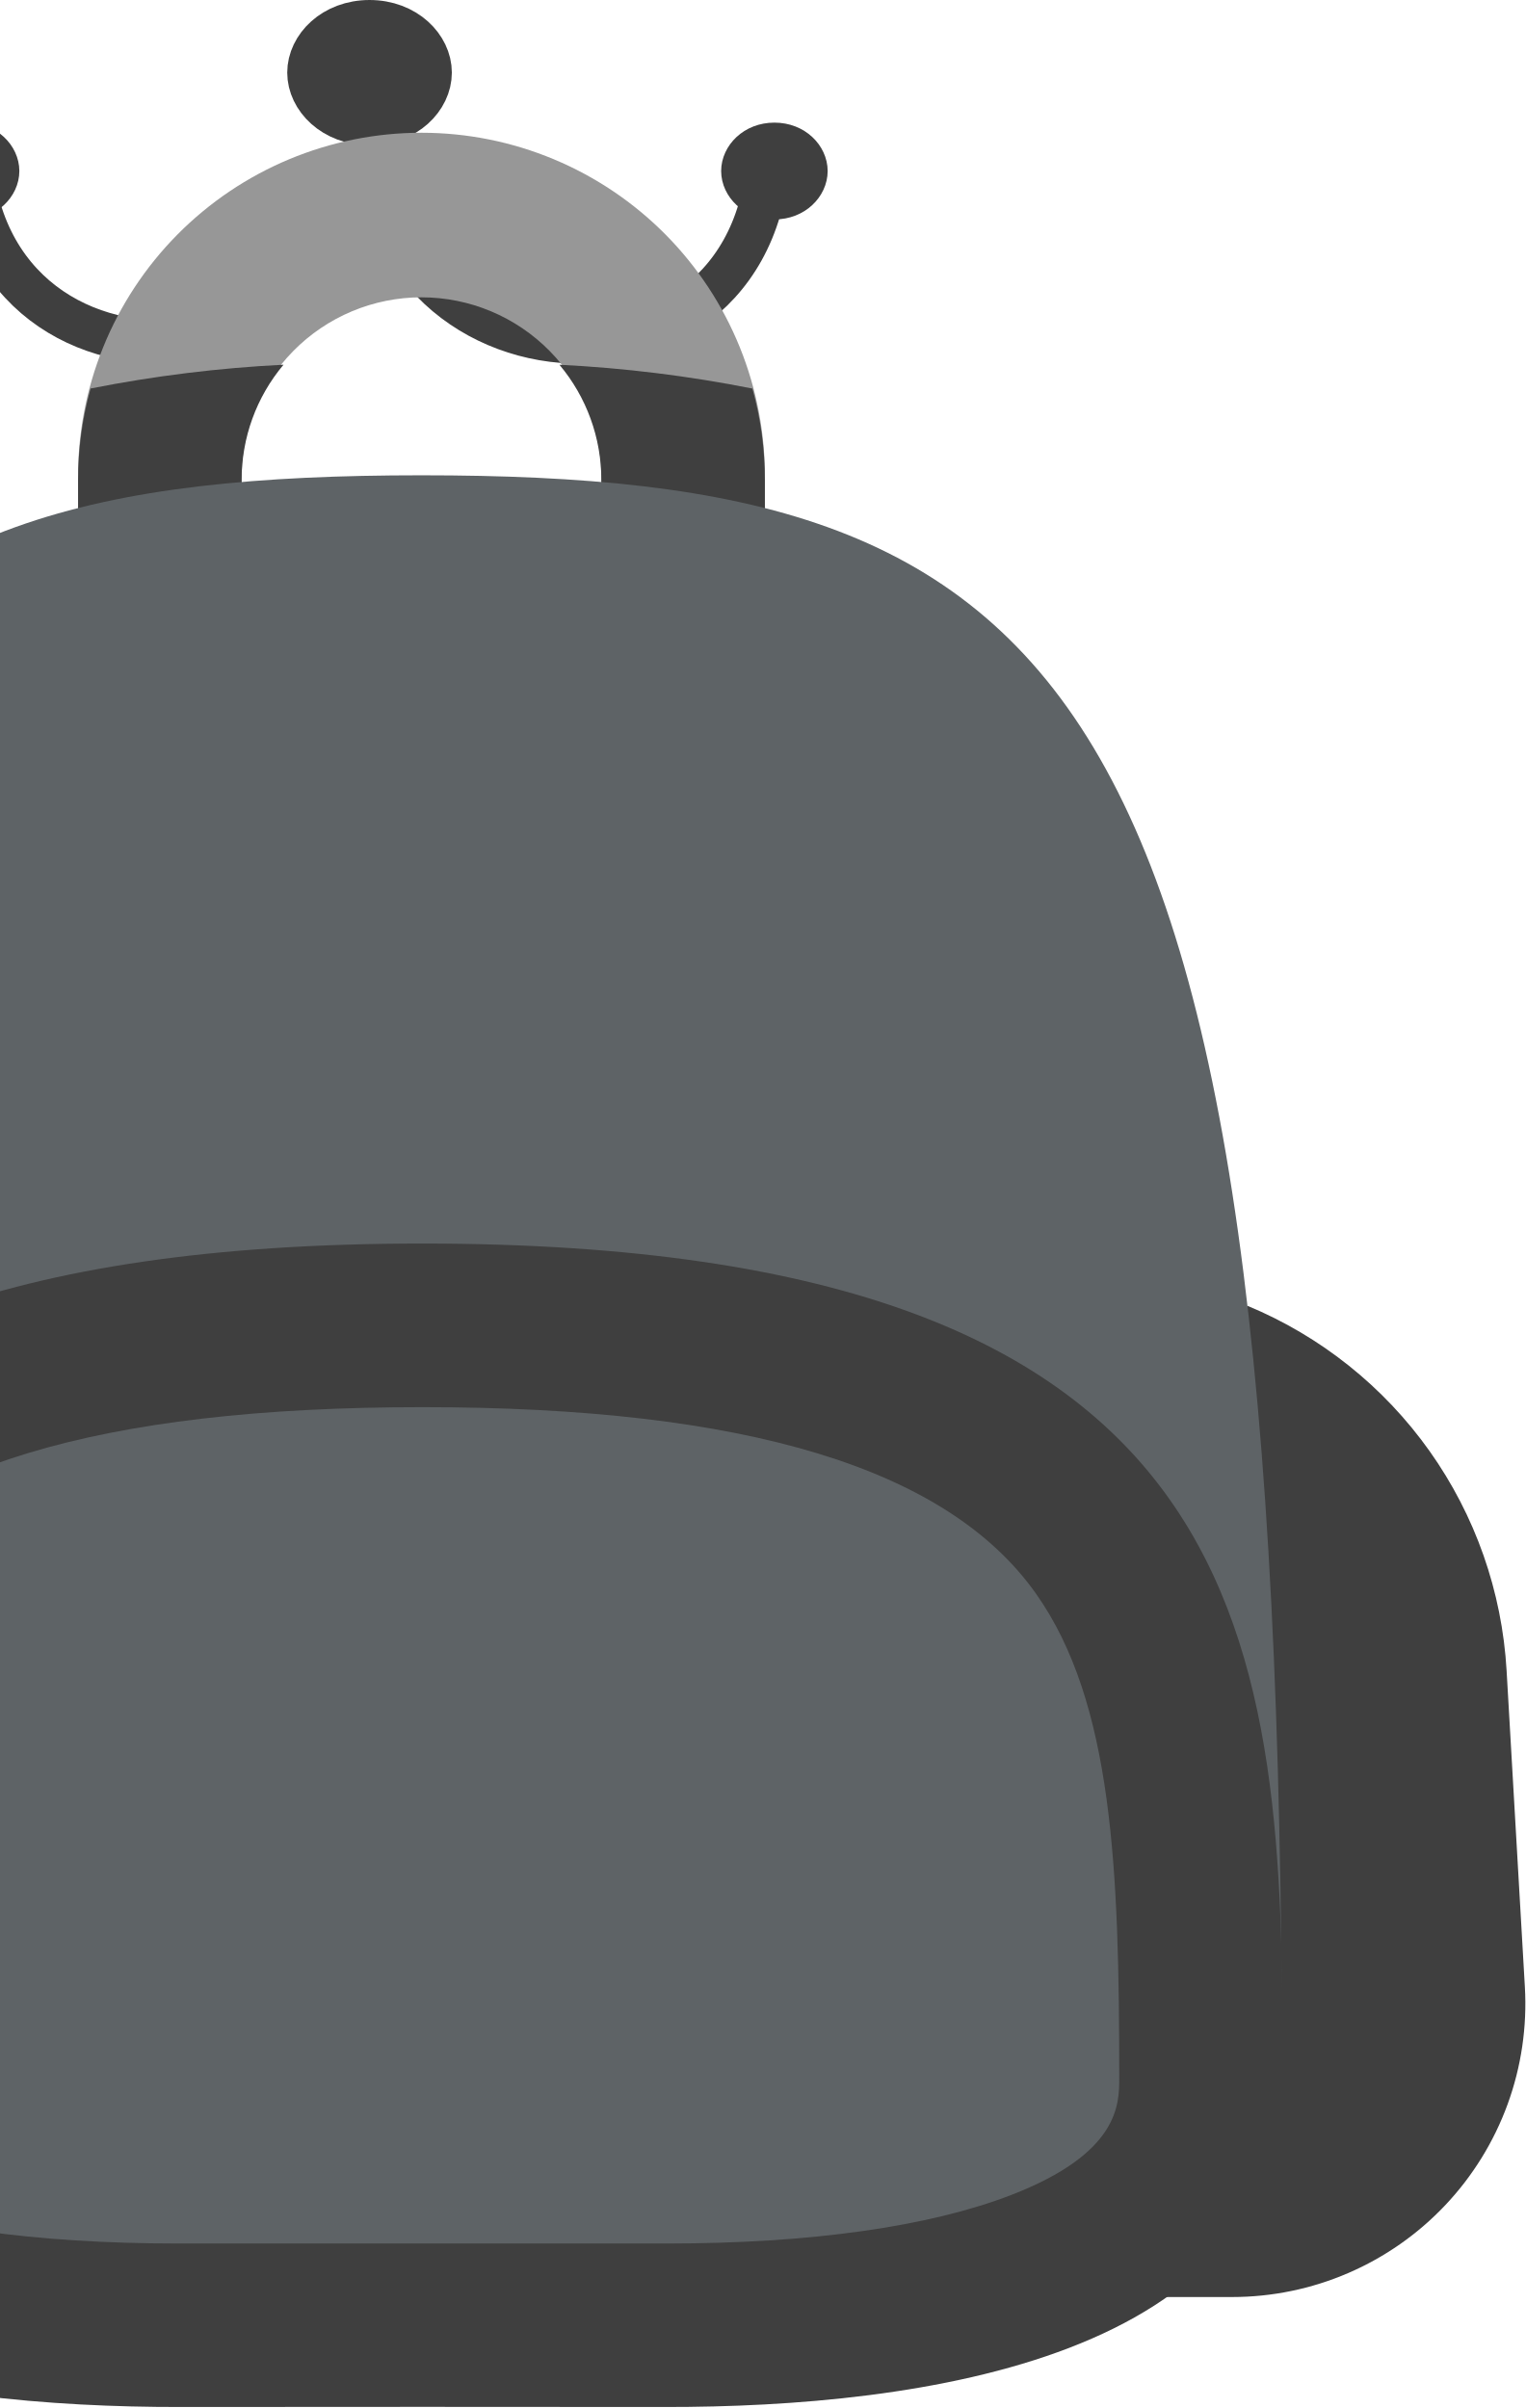
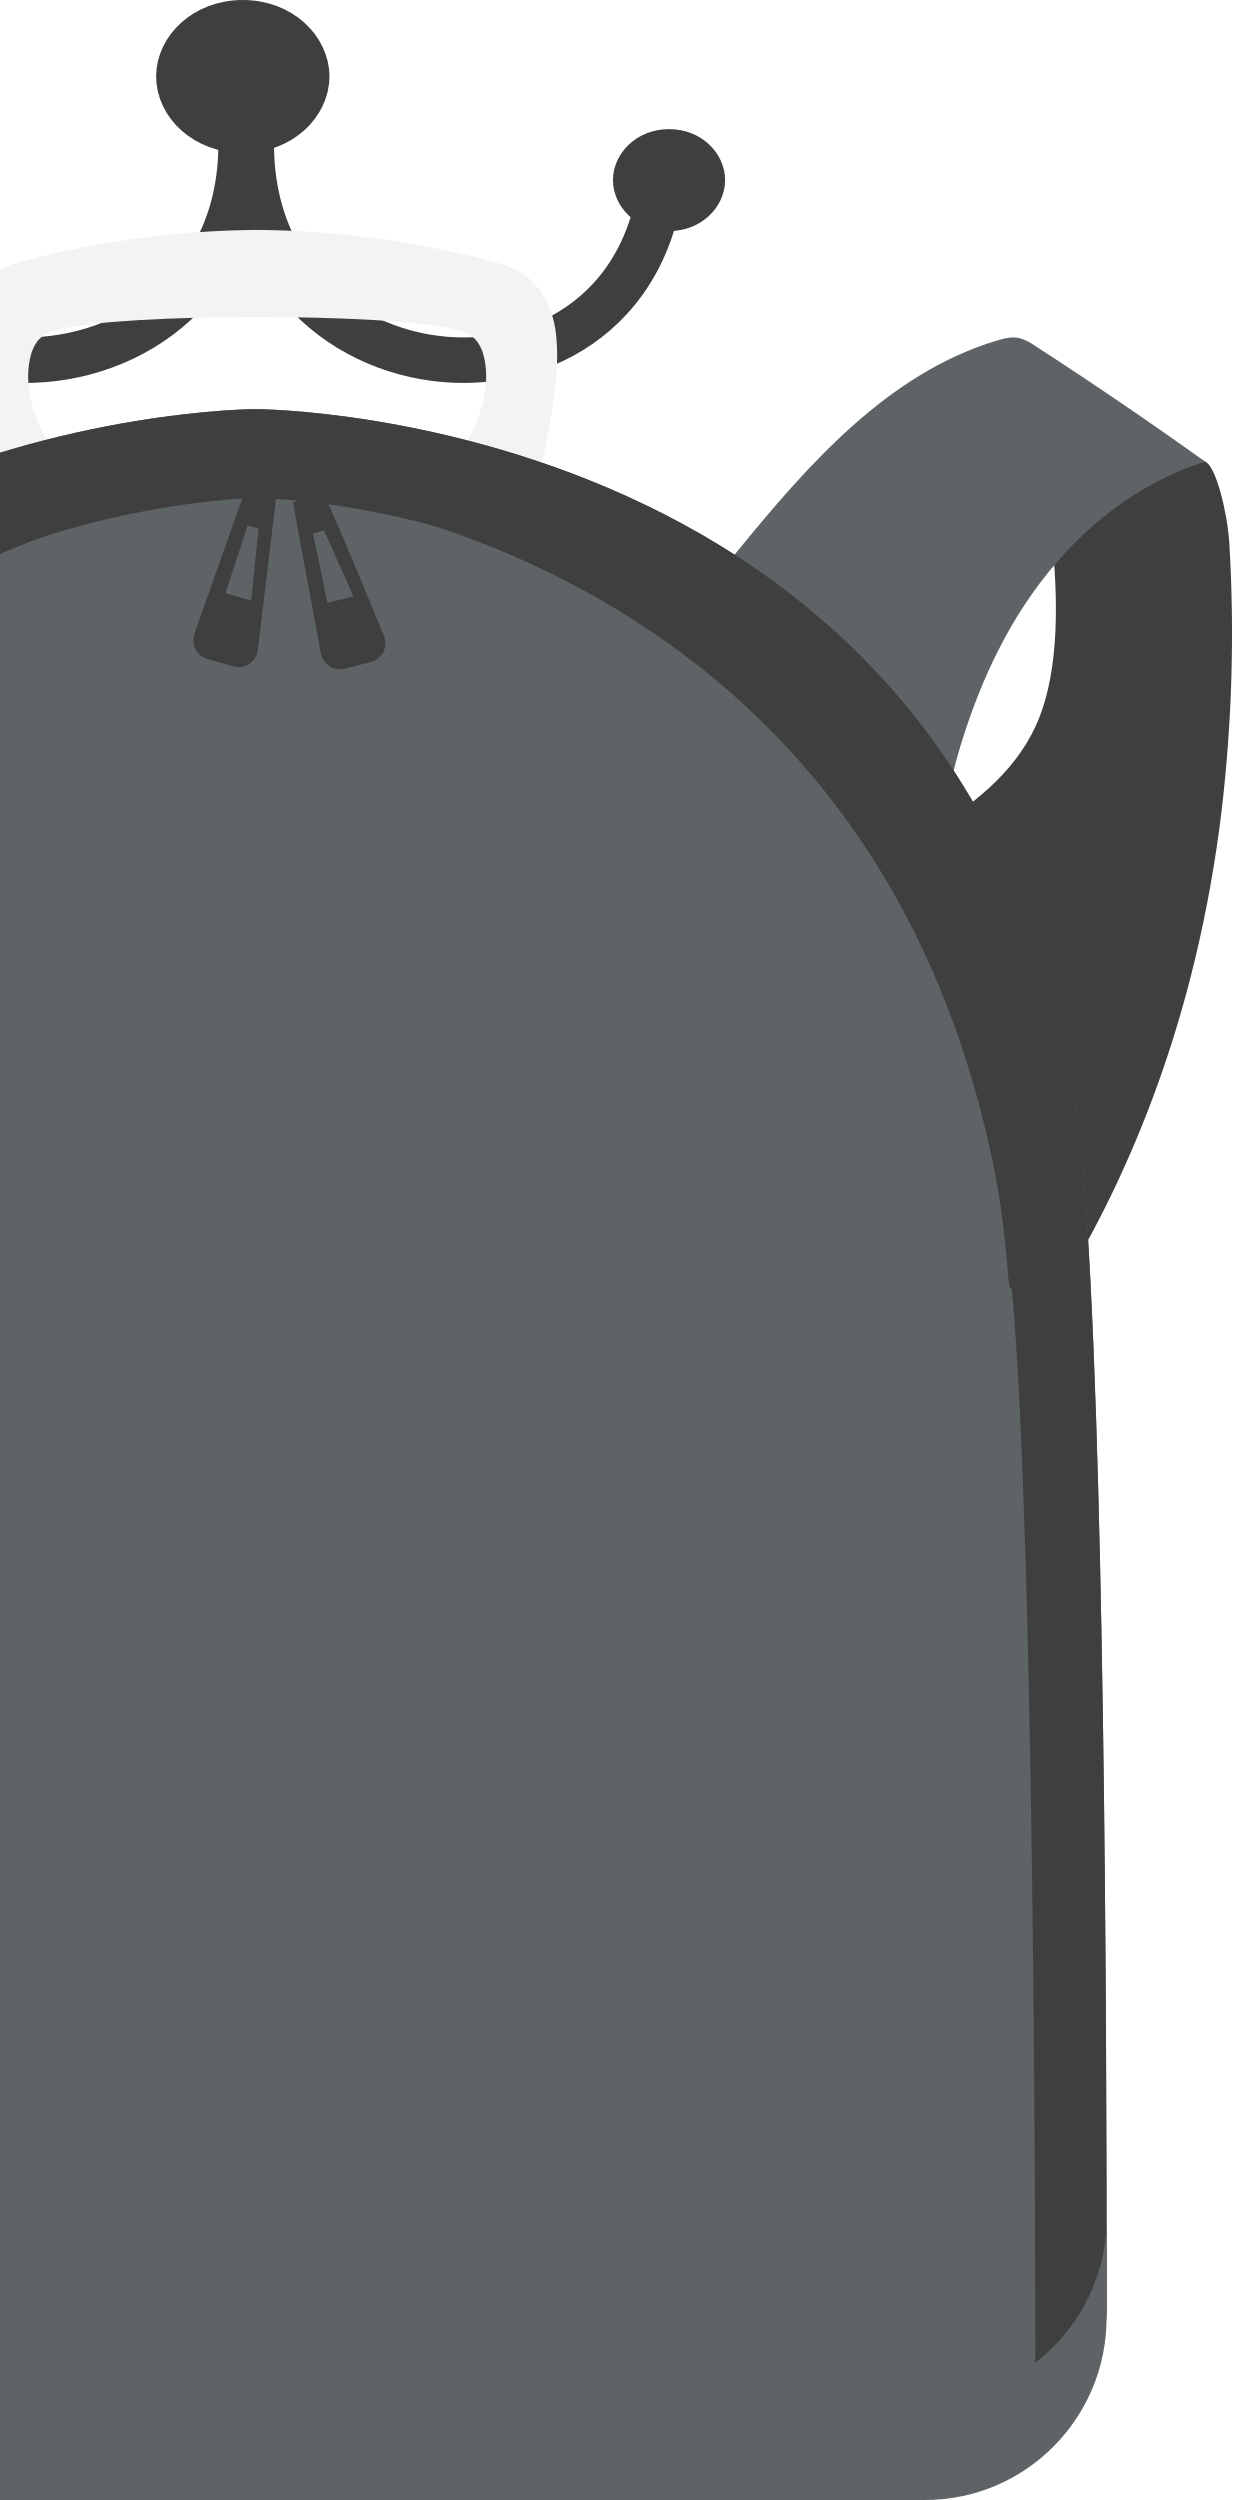
- <svg xmlns="http://www.w3.org/2000/svg" width="494" height="780" viewBox="0 0 494 780" fill="none">
-   <path d="M139.333 23.519C139.333 31.844 131.382 40.038 119.678 40.038C107.974 40.038 100.023 31.844 100.023 23.519C100.023 15.193 107.974 7 119.678 7C131.382 7 139.333 15.193 139.333 23.519Z" fill="#3F3F3F" stroke="#3F3F3F" stroke-width="14" />
-   <path d="M-0.734 55.401C-0.734 59.581 -4.679 64.08 -10.981 64.08C-17.284 64.08 -21.229 59.581 -21.229 55.401C-21.229 51.22 -17.284 46.721 -10.981 46.721C-4.679 46.721 -0.734 51.22 -0.734 55.401Z" fill="#3F3F3F" stroke="#3F3F3F" stroke-width="14" />
-   <path d="M114.137 13.588C147.178 120.69 6.882 143.791 -8.367 60.314" stroke="#3F3F3F" stroke-width="14" stroke-linecap="round" stroke-linejoin="round" />
-   <path d="M240.551 55.401C240.551 59.581 244.496 64.08 250.798 64.08C257.1 64.08 261.045 59.581 261.045 55.401C261.045 51.22 257.1 46.721 250.798 46.721C244.496 46.721 240.551 51.22 240.551 55.401Z" fill="#3F3F3F" stroke="#3F3F3F" stroke-width="14" />
-   <path d="M127.231 13.588C94.732 120.69 232.727 143.791 247.727 60.314" stroke="#3F3F3F" stroke-width="14" stroke-linecap="round" stroke-linejoin="round" />
-   <path d="M221.238 230.372C217.76 230.374 214.316 229.691 211.103 228.361C207.889 227.032 204.969 225.082 202.51 222.624C200.05 220.165 198.099 217.246 196.768 214.034C195.436 210.821 194.751 207.378 194.751 203.9V155.481C194.873 147.754 193.456 140.08 190.583 132.907C187.71 125.733 183.438 119.203 178.017 113.696C172.596 108.189 166.133 103.815 159.006 100.83C151.878 97.845 144.228 96.308 136.5 96.308C128.772 96.308 121.122 97.845 113.994 100.83C106.867 103.815 100.404 108.189 94.983 113.696C89.562 119.203 85.29 125.733 82.417 132.907C79.544 140.08 78.127 147.754 78.249 155.481V203.9C78.088 210.816 75.227 217.394 70.279 222.229C65.331 227.063 58.687 229.77 51.77 229.77C44.852 229.77 38.209 227.063 33.26 222.229C28.312 217.394 25.451 210.816 25.29 203.9V155.481C25.123 140.77 27.876 126.172 33.39 112.533C38.904 98.894 47.069 86.484 57.412 76.023C67.756 65.561 80.072 57.256 93.647 51.587C107.223 45.919 121.788 43 136.5 43C151.212 43 165.777 45.919 179.353 51.587C192.928 57.256 205.244 65.561 215.588 76.023C225.931 86.484 234.096 98.894 239.61 112.533C245.124 126.172 247.877 140.77 247.71 155.481V203.9C247.71 210.921 244.921 217.654 239.956 222.619C234.992 227.583 228.258 230.372 221.238 230.372Z" fill="#979797" />
-   <path d="M403.999 422.973C427.677 432.799 448.108 449.097 462.952 469.999C477.795 490.901 486.45 515.562 487.925 541.156L493.842 643.611C494.585 656.52 492.685 669.446 488.257 681.595C483.829 693.744 476.967 704.861 468.092 714.265C459.216 723.669 448.514 731.162 436.641 736.284C424.768 741.407 411.974 744.051 399.043 744.055H334.709L403.999 422.973Z" fill="#3F3F3F" />
-   <path d="M51.763 230.372C58.785 230.372 65.52 227.584 70.487 222.62C75.453 217.656 78.246 210.922 78.249 203.9V155.481C78.228 141.821 83.036 128.594 91.823 118.136C70.831 119.184 49.944 121.762 29.327 125.849C26.65 135.494 25.292 145.457 25.291 155.466V203.886C25.289 207.363 25.973 210.807 27.302 214.021C28.631 217.234 30.581 220.154 33.039 222.614C35.498 225.073 38.417 227.024 41.629 228.356C44.842 229.687 48.285 230.372 51.763 230.372Z" fill="#3F3F3F" />
-   <path d="M194.751 155.481V203.9C194.912 210.816 197.773 217.394 202.721 222.229C207.669 227.063 214.313 229.77 221.23 229.77C228.148 229.77 234.792 227.063 239.74 222.229C244.688 217.394 247.549 210.816 247.71 203.9V155.481C247.709 145.471 246.351 135.508 243.673 125.863C223.058 121.77 202.17 119.192 181.178 118.15C189.956 128.607 194.763 141.827 194.751 155.481Z" fill="#3F3F3F" />
-   <path d="M415.145 673.128C415.145 215.994 345.309 153.958 136.492 153.958C-72.325 153.958 -142.16 215.994 -142.16 673.128H415.145Z" fill="#5E6366" />
-   <path d="M136.809 402.806C-136.644 402.806 -141.844 533.284 -141.844 673.128C-141.844 764.006 -24.063 779.777 58.298 779.676C110.638 779.619 162.974 779.619 215.305 779.676C297.723 779.777 415.447 764.006 415.447 673.128C415.461 533.299 410.276 402.806 136.809 402.806Z" fill="#3F3F3F" />
-   <path d="M215.377 726.718C189.197 726.718 163.008 726.718 136.809 726.718H58.24H57.551C11.214 726.718 -27.323 721.289 -53.91 710.99C-88.871 697.46 -88.871 681.631 -88.871 673.128C-88.871 605.806 -86.875 551.498 -61.839 516.135C-33.112 475.515 31.912 455.808 136.809 455.808C241.706 455.808 306.701 475.558 335.456 516.135C360.506 551.498 362.474 605.878 362.474 673.128C362.474 681.631 362.474 697.46 327.513 710.99C300.941 721.274 262.403 726.718 216.067 726.718H215.377Z" fill="#5E6366" />
+ <svg xmlns="http://www.w3.org/2000/svg" width="379" height="769" viewBox="0 0 379 769" fill="none">
+   <path d="M94.333 23.519C94.333 31.844 86.382 40.038 74.678 40.038C62.974 40.038 55.023 31.844 55.023 23.519C55.023 15.193 62.974 7 74.678 7C86.382 7 94.333 15.193 94.333 23.519Z" fill="#3F3F3F" stroke="#3F3F3F" stroke-width="14" />
+   <path d="M69.137 13.588C102.178 120.69 -38.118 143.791 -53.367 60.314" stroke="#3F3F3F" stroke-width="14" stroke-linecap="round" stroke-linejoin="round" />
+   <path d="M195.551 55.401C195.551 59.581 199.496 64.08 205.798 64.08C212.1 64.08 216.045 59.581 216.045 55.401C216.045 51.22 212.1 46.721 205.798 46.721C199.496 46.721 195.551 51.22 195.551 55.401Z" fill="#3F3F3F" stroke="#3F3F3F" stroke-width="14" />
+   <path d="M82.231 13.588C49.732 120.69 187.727 143.791 202.727 60.314" stroke="#3F3F3F" stroke-width="14" stroke-linecap="round" stroke-linejoin="round" />
+   <path d="M367.454 295.645C356.291 341.777 336.355 386.014 307.281 423.537C301.828 411.323 293.124 400.914 285.078 390.225C265.673 364.421 249.673 336.228 237.473 306.341C235.474 301.446 233.584 295.882 235.678 291.025C236.802 288.434 238.935 286.431 241.061 284.574C265.966 262.787 304.848 253.272 318.641 223.184C331.809 194.467 320.768 141.762 313.954 110.231C314.267 111.667 367.594 139.746 371.196 142.305C374.235 144.474 377.581 157.85 378.15 167.275C379.775 194.613 378.983 222.041 375.781 249.239C373.918 264.858 371.137 280.353 367.454 295.645Z" fill="#3F3F3F" />
+   <path d="M314.683 186.764C327.954 166.316 347.404 149.248 370.707 142.01C353.514 129.702 336.034 117.799 318.267 106.302C316.826 105.246 315.206 104.458 313.484 103.978C311.233 103.494 308.905 104.074 306.699 104.736C273.161 114.794 248.615 142.812 226.512 169.932C221.282 176.349 216.008 182.919 212.992 190.622C212.148 192.488 211.744 194.522 211.812 196.568C212.016 198.987 213.304 201.171 214.618 203.221C229.139 225.834 250.547 243.232 273.218 257.696C291.629 269.436 290.736 246.135 294.065 234.186C298.708 217.538 305.277 201.311 314.683 186.764Z" fill="#5E6366" />
+   <path d="M171.058 103.003C170.281 95.806 167.101 88.508 161.099 84.449C157.754 82.188 153.791 81.051 149.885 80.035C126.76 74.028 102.978 70.9 79.082 70.723C55.186 70.9 31.403 74.028 8.279 80.035C4.373 81.051 0.41 82.188 -2.936 84.481C-8.938 88.508 -12.117 95.806 -12.901 103.003C-14.685 119.517 -8.747 138.065 -6.529 154.452C-4.267 171.233 12.917 165.072 24.38 159.451C25.196 159.051 26.062 158.568 26.4 157.73C26.814 156.701 26.279 155.551 25.763 154.585C21.838 147.554 17.015 141.031 13.44 133.815C9.865 126.6 7.565 118.387 9.19 110.504C9.719 107.913 10.764 105.277 12.835 103.619C14.37 102.387 16.32 101.809 18.225 101.32C38.022 96.238 120.173 96.238 139.989 101.32C141.901 101.809 143.844 102.387 145.38 103.619C147.451 105.277 148.489 107.913 149.025 110.504C150.643 118.387 148.349 126.606 144.775 133.815C141.2 141.024 136.377 147.554 132.452 154.585C131.91 155.551 131.375 156.701 131.814 157.73C132.152 158.568 133.019 159.051 133.834 159.451C145.303 165.072 162.507 171.233 164.744 154.452C166.91 138.052 172.849 119.498 171.058 103.003Z" fill="#F1F3F4" />
+   <path d="M333.317 361.8C313.569 125.85 78.615 125.85 78.615 125.85C78.615 125.85 -156.339 125.85 -176.087 361.8C-182.48 438.224 -183.22 617.937 -183.157 709.534C-183.132 740.354 -158.132 765.324 -127.301 765.324H284.531C315.362 765.324 340.362 740.354 340.387 709.534C340.451 617.937 339.71 438.224 333.317 361.8Z" fill="#5E6366" />
+   <path d="M333.32 361.645C313.572 125.85 78.618 125.85 78.618 125.85C78.618 125.85 -156.336 125.85 -176.084 361.645C-182.477 438.019 -183.217 617.613 -183.153 709.151C-183.155 726.494 -175.066 742.846 -161.274 753.38C-161.274 656.1 -160.432 481.63 -154.792 405.772C-136.696 162.342 77.994 149.912 77.994 149.912C77.994 149.912 293.932 162.342 312.028 405.772C317.668 481.623 318.511 656.1 318.511 753.38C332.302 742.846 340.391 726.494 340.39 709.151C340.454 617.613 339.714 438.019 333.32 361.645Z" fill="#3F3F3F" />
+   <path d="M284.533 738.277H-127.309C-157.994 738.278 -182.932 713.432 -183.16 682.634C-183.16 693.522 -183.16 703.705 -183.16 712.979C-183.136 743.926 -158.134 769 -127.303 769H284.533C315.365 769 340.366 743.926 340.39 712.979C340.39 703.705 340.39 693.522 340.39 682.634C340.166 713.436 315.221 738.285 284.533 738.277Z" fill="#5E6366" />
+   <path d="M312.49 396.916C311.35 396.916 310.404 396.036 310.32 394.899C301.049 269.983 238.663 210.935 187.96 183.4C132.995 153.547 79.587 153.203 79.083 153.203C78.579 153.203 25.012 153.573 -29.96 183.489C-80.573 211.038 -142.895 270.104 -152.16 394.899C-152.262 396.096 -153.304 396.99 -154.502 396.91C-155.701 396.818 -156.6 395.773 -156.512 394.574C-152.358 338.609 -137.369 290.85 -112.05 252.632C-91.739 222.001 -64.767 197.426 -31.88 179.564C24.074 149.189 78.541 148.857 79.083 148.857C79.626 148.857 134.112 149.208 190.047 179.584C222.934 197.452 249.899 222.026 270.21 252.651C295.561 290.869 310.518 338.628 314.672 394.593C314.76 395.793 313.861 396.837 312.662 396.929L312.49 396.916Z" fill="#3F3F3F" />
+   <path fill-rule="evenodd" clip-rule="evenodd" d="M85.016 152.386L79.32 199.897C79.103 201.645 78.144 203.215 76.694 204.194C75.245 205.173 73.45 205.462 71.785 204.985L63.737 202.677C62.169 202.229 60.859 201.142 60.116 199.673C59.373 198.204 59.264 196.484 59.814 194.918C60.043 194.269 60.287 193.578 60.544 192.851C65.554 178.644 75.412 150.694 75.638 150.365L85.016 152.386ZM76.182 161.637L69.343 182.485L77.276 184.759L79.538 162.6L76.182 161.637Z" fill="#3F3F3F" />
+   <path fill-rule="evenodd" clip-rule="evenodd" d="M99.311 151.662C100.617 152.913 118.061 195.463 118.061 195.463C118.752 197.08 118.708 198.92 117.94 200.494C117.172 202.068 115.758 203.218 114.071 203.639L105.947 205.667C104.364 206.06 102.687 205.774 101.312 204.878C99.938 203.981 98.986 202.552 98.683 200.929C96.103 187.089 90.151 155.047 90.178 154.629C90.178 154.629 98.004 150.41 99.311 151.662ZM96.263 164.03L100.732 185.417L108.739 183.415L99.654 163.185L96.263 164.03Z" fill="#3F3F3F" />
+   <path d="M208.555 316.948C172.91 259.472 89.59 250.9 78.338 249.981V249.886L77.7 249.93L77.061 249.886V249.981C65.81 250.887 -17.517 259.459 -53.155 316.948C-97.625 388.648 -106.846 592.068 -108.749 668.13C-108.94 675.809 -106.019 683.241 -100.647 688.739C-95.276 694.237 -87.909 697.336 -80.218 697.334H235.617C243.308 697.334 250.673 694.235 256.045 688.737C261.416 683.239 264.338 675.809 264.148 668.13C262.245 592.068 253.024 388.648 208.555 316.948Z" fill="#5E6366" />
</svg>
